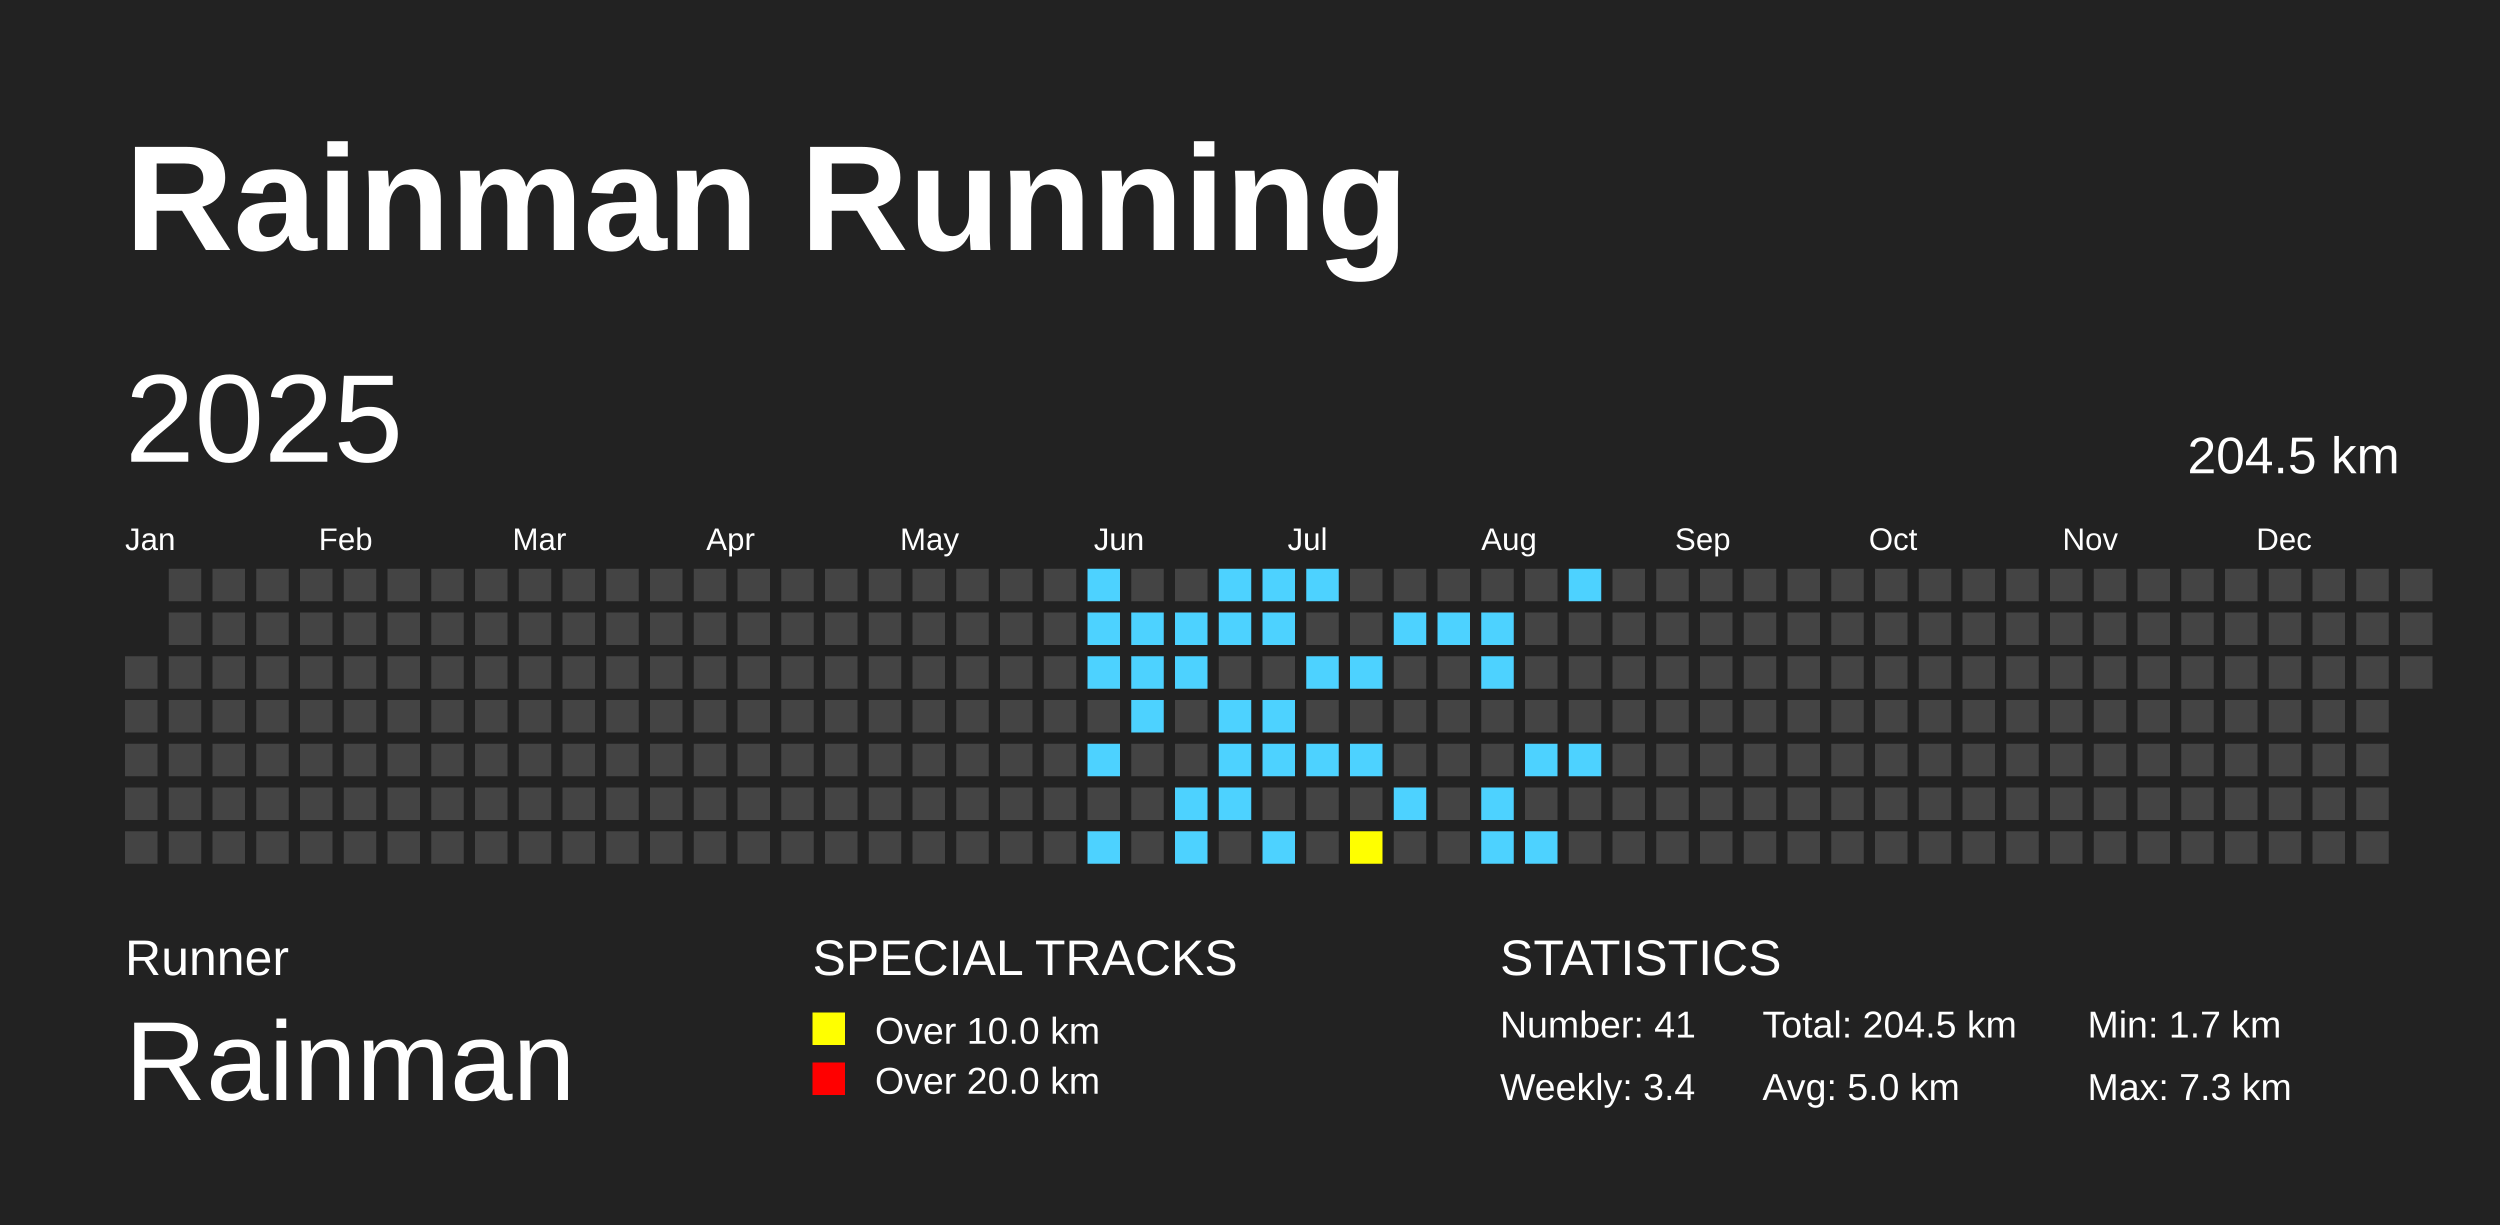
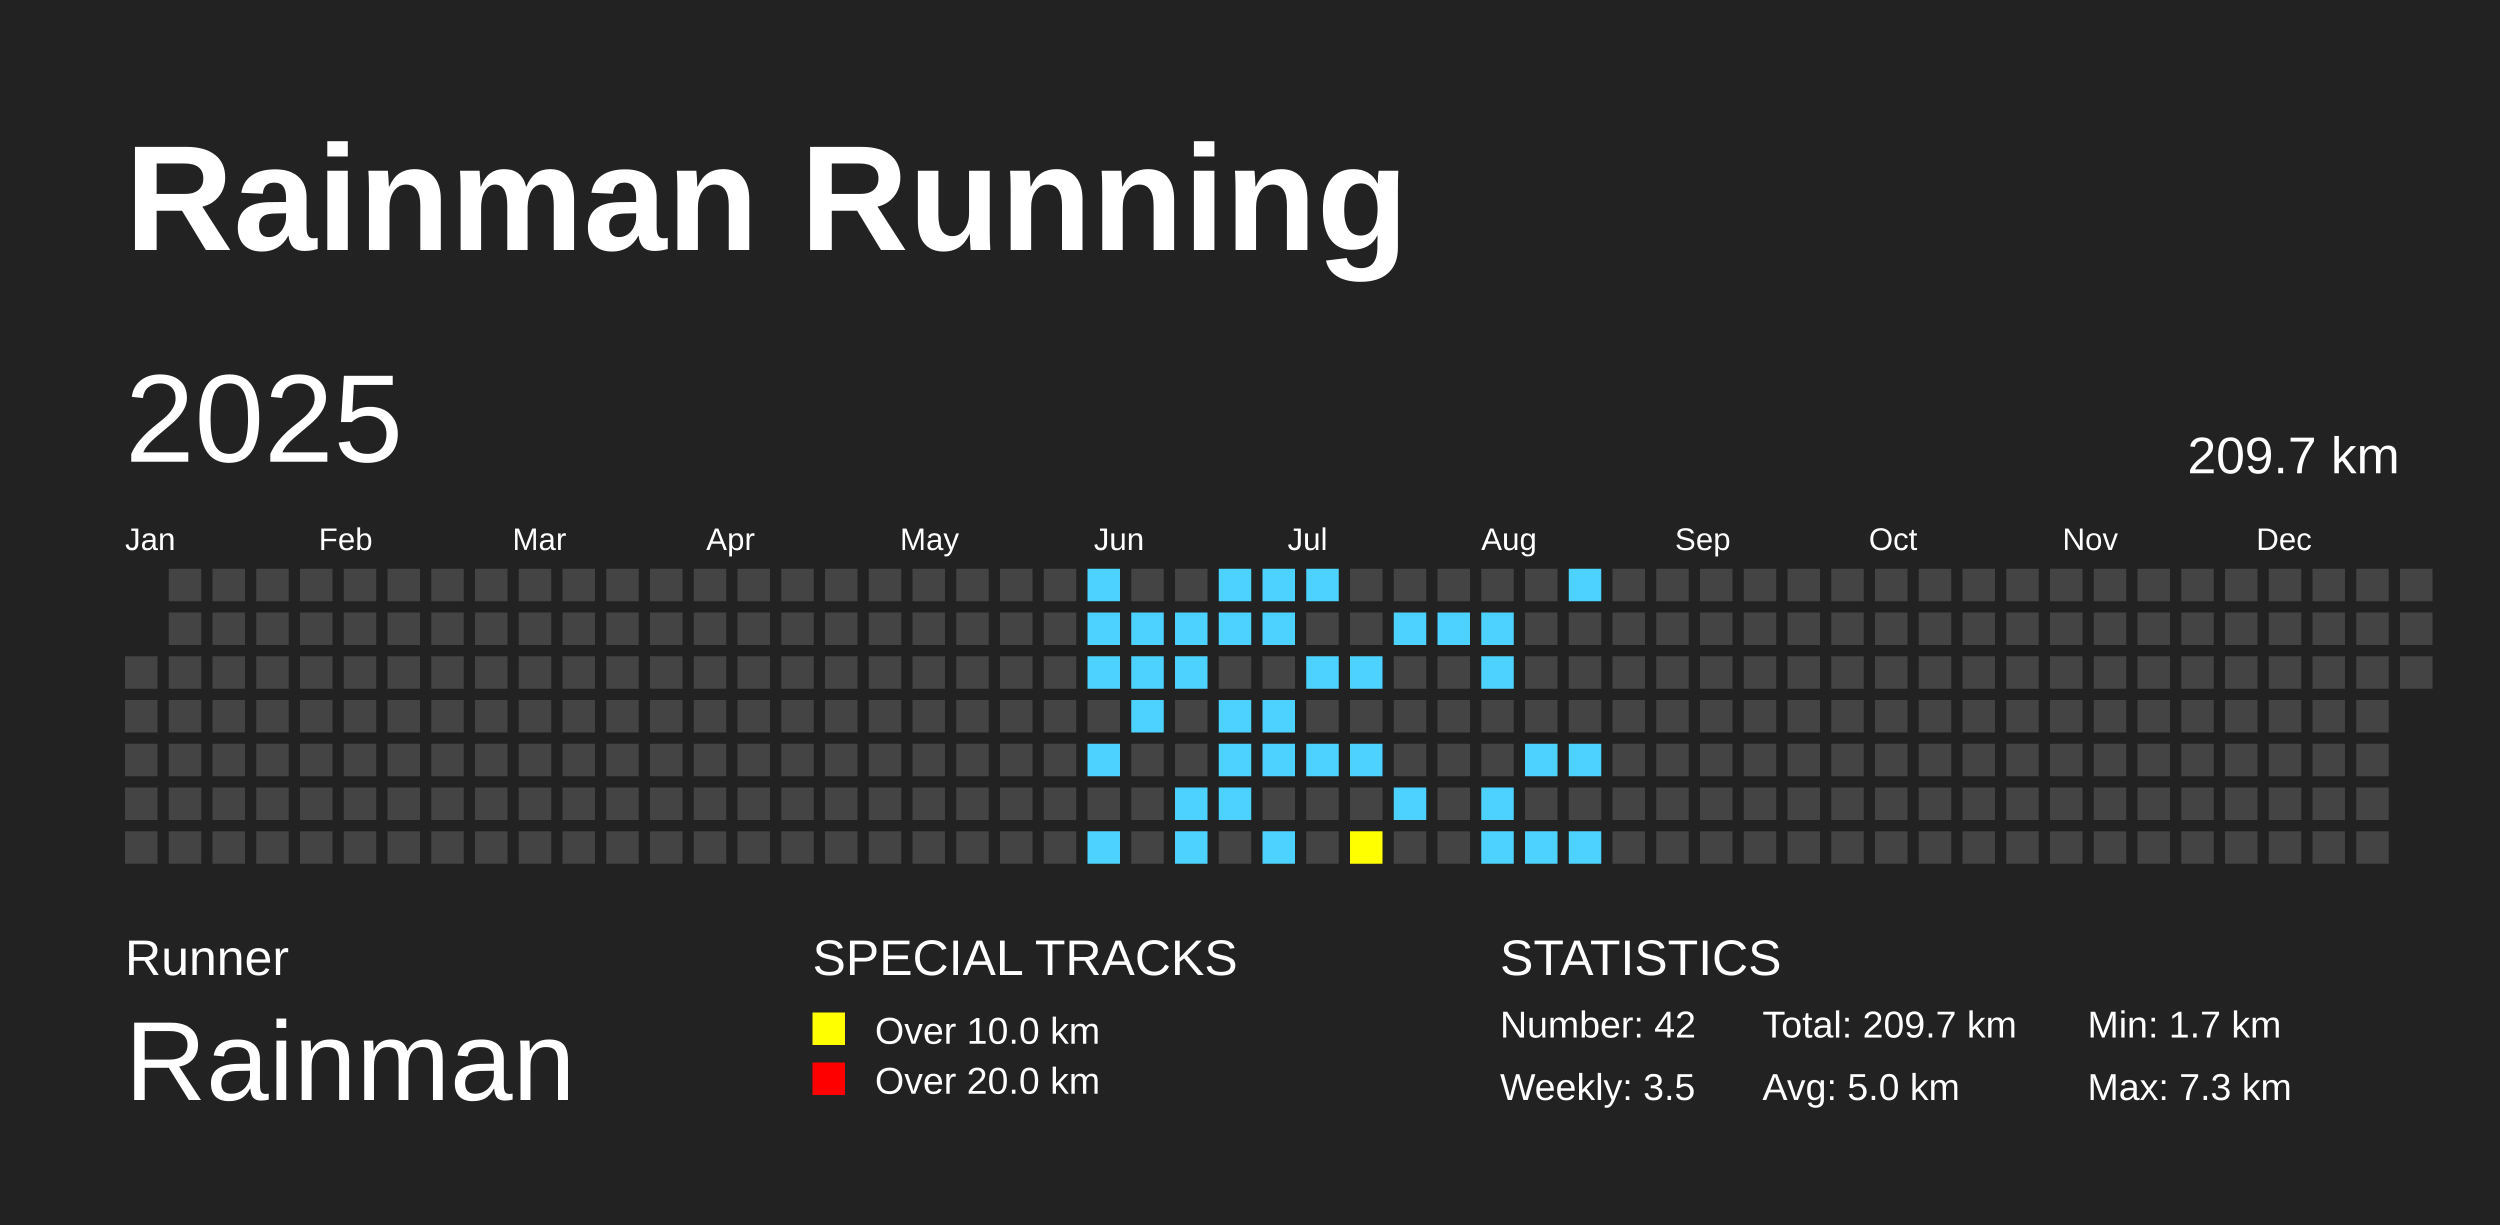
<svg xmlns="http://www.w3.org/2000/svg" baseProfile="full" height="98mm" version="1.1" viewBox="0,0,200,98" width="200mm">
  <defs />
  <rect fill="#222222" height="98" width="200" x="0" y="0" />
  <text fill="#FFFFFF" style="font-size:12px; font-family:Arial; font-weight:bold;" x="10" y="20">Rainman Running</text>
  <text fill="#FFFFFF" style="font-size:4px; font-family:Arial" x="10" y="78">Runner</text>
  <text fill="#FFFFFF" style="font-size:9px; font-family:Arial" x="10" y="88">Rainman</text>
  <text fill="#FFFFFF" style="font-size:4px; font-family:Arial" x="65" y="78">SPECIAL TRACKS</text>
  <rect fill="yellow" height="2.6" width="2.6" x="65" y="81" />
  <text fill="#FFFFFF" style="font-size:3px; font-family:Arial" x="70" y="83.5">Over 10.0 km</text>
  <rect fill="red" height="2.6" width="2.6" x="65" y="85" />
  <text fill="#FFFFFF" style="font-size:3px; font-family:Arial" x="70" y="87.5">Over 20.0 km</text>
  <text fill="#FFFFFF" style="font-size:4px; font-family:Arial" x="120" y="78">STATISTICS</text>
-   <text fill="#FFFFFF" style="font-size:3px; font-family:Arial" x="120" y="83">Number: 41</text>
-   <text fill="#FFFFFF" style="font-size:3px; font-family:Arial" x="120" y="88">Weekly: 3.4</text>
-   <text fill="#FFFFFF" style="font-size:3px; font-family:Arial" x="141" y="83">Total: 204.5 km</text>
+   <text fill="#FFFFFF" style="font-size:3px; font-family:Arial" x="120" y="83">Number: 42</text>
+   <text fill="#FFFFFF" style="font-size:3px; font-family:Arial" x="120" y="88">Weekly: 3.5</text>
+   <text fill="#FFFFFF" style="font-size:3px; font-family:Arial" x="141" y="83">Total: 209.7 km</text>
  <text fill="#FFFFFF" style="font-size:3px; font-family:Arial" x="141" y="88">Avg: 5.0 km</text>
  <text fill="#FFFFFF" style="font-size:3px; font-family:Arial" x="167" y="83">Min: 1.7 km</text>
  <text fill="#FFFFFF" style="font-size:3px; font-family:Arial" x="167" y="88">Max: 7.3 km</text>
  <text dominant-baseline="hanging" fill="#FFFFFF" style="font-size:10.0px; font-family:Arial;" x="10" y="30">2025</text>
-   <text dominant-baseline="hanging" fill="#FFFFFF" style="font-size:4.125px; font-family:Arial;" x="175" y="35">204.5 km</text>
+   <text dominant-baseline="hanging" fill="#FFFFFF" style="font-size:4.125px; font-family:Arial;" x="175" y="35">209.7 km</text>
  <text fill="#FFFFFF" style="font-size:2.5px; font-family:Arial" x="10.0" y="44">Jan</text>
  <text fill="#FFFFFF" style="font-size:2.5px; font-family:Arial" x="25.5" y="44">Feb</text>
  <text fill="#FFFFFF" style="font-size:2.5px; font-family:Arial" x="41.0" y="44">Mar</text>
  <text fill="#FFFFFF" style="font-size:2.5px; font-family:Arial" x="56.5" y="44">Apr</text>
  <text fill="#FFFFFF" style="font-size:2.5px; font-family:Arial" x="72.0" y="44">May</text>
  <text fill="#FFFFFF" style="font-size:2.5px; font-family:Arial" x="87.5" y="44">Jun</text>
  <text fill="#FFFFFF" style="font-size:2.5px; font-family:Arial" x="103.0" y="44">Jul</text>
  <text fill="#FFFFFF" style="font-size:2.5px; font-family:Arial" x="118.5" y="44">Aug</text>
  <text fill="#FFFFFF" style="font-size:2.5px; font-family:Arial" x="134.0" y="44">Sep</text>
  <text fill="#FFFFFF" style="font-size:2.5px; font-family:Arial" x="149.5" y="44">Oct</text>
  <text fill="#FFFFFF" style="font-size:2.5px; font-family:Arial" x="165.0" y="44">Nov</text>
  <text fill="#FFFFFF" style="font-size:2.5px; font-family:Arial" x="180.5" y="44">Dec</text>
  <rect fill="#444444" height="2.6" width="2.6" x="10.0" y="52.5" />
  <rect fill="#444444" height="2.6" width="2.6" x="10.0" y="56.0" />
  <rect fill="#444444" height="2.6" width="2.6" x="10.0" y="59.5" />
  <rect fill="#444444" height="2.6" width="2.6" x="10.0" y="63.0" />
  <rect fill="#444444" height="2.6" width="2.6" x="10.0" y="66.5" />
  <rect fill="#444444" height="2.6" width="2.6" x="13.5" y="45.5" />
  <rect fill="#444444" height="2.6" width="2.6" x="13.5" y="49.0" />
  <rect fill="#444444" height="2.6" width="2.6" x="13.5" y="52.5" />
  <rect fill="#444444" height="2.6" width="2.6" x="13.5" y="56.0" />
  <rect fill="#444444" height="2.6" width="2.6" x="13.5" y="59.5" />
  <rect fill="#444444" height="2.6" width="2.6" x="13.5" y="63.0" />
  <rect fill="#444444" height="2.6" width="2.6" x="13.5" y="66.5" />
  <rect fill="#444444" height="2.6" width="2.6" x="17.0" y="45.5" />
  <rect fill="#444444" height="2.6" width="2.6" x="17.0" y="49.0" />
  <rect fill="#444444" height="2.6" width="2.6" x="17.0" y="52.5" />
  <rect fill="#444444" height="2.6" width="2.6" x="17.0" y="56.0" />
  <rect fill="#444444" height="2.6" width="2.6" x="17.0" y="59.5" />
  <rect fill="#444444" height="2.6" width="2.6" x="17.0" y="63.0" />
  <rect fill="#444444" height="2.6" width="2.6" x="17.0" y="66.5" />
  <rect fill="#444444" height="2.6" width="2.6" x="20.5" y="45.5" />
  <rect fill="#444444" height="2.6" width="2.6" x="20.5" y="49.0" />
  <rect fill="#444444" height="2.6" width="2.6" x="20.5" y="52.5" />
  <rect fill="#444444" height="2.6" width="2.6" x="20.5" y="56.0" />
  <rect fill="#444444" height="2.6" width="2.6" x="20.5" y="59.5" />
  <rect fill="#444444" height="2.6" width="2.6" x="20.5" y="63.0" />
  <rect fill="#444444" height="2.6" width="2.6" x="20.5" y="66.5" />
  <rect fill="#444444" height="2.6" width="2.6" x="24.0" y="45.5" />
  <rect fill="#444444" height="2.6" width="2.6" x="24.0" y="49.0" />
  <rect fill="#444444" height="2.6" width="2.6" x="24.0" y="52.5" />
  <rect fill="#444444" height="2.6" width="2.6" x="24.0" y="56.0" />
  <rect fill="#444444" height="2.6" width="2.6" x="24.0" y="59.5" />
  <rect fill="#444444" height="2.6" width="2.6" x="24.0" y="63.0" />
  <rect fill="#444444" height="2.6" width="2.6" x="24.0" y="66.5" />
  <rect fill="#444444" height="2.6" width="2.6" x="27.5" y="45.5" />
  <rect fill="#444444" height="2.6" width="2.6" x="27.5" y="49.0" />
  <rect fill="#444444" height="2.6" width="2.6" x="27.5" y="52.5" />
  <rect fill="#444444" height="2.6" width="2.6" x="27.5" y="56.0" />
  <rect fill="#444444" height="2.6" width="2.6" x="27.5" y="59.5" />
  <rect fill="#444444" height="2.6" width="2.6" x="27.5" y="63.0" />
  <rect fill="#444444" height="2.6" width="2.6" x="27.5" y="66.5" />
  <rect fill="#444444" height="2.6" width="2.6" x="31.0" y="45.5" />
  <rect fill="#444444" height="2.6" width="2.6" x="31.0" y="49.0" />
  <rect fill="#444444" height="2.6" width="2.6" x="31.0" y="52.5" />
  <rect fill="#444444" height="2.6" width="2.6" x="31.0" y="56.0" />
  <rect fill="#444444" height="2.6" width="2.6" x="31.0" y="59.5" />
  <rect fill="#444444" height="2.6" width="2.6" x="31.0" y="63.0" />
  <rect fill="#444444" height="2.6" width="2.6" x="31.0" y="66.5" />
  <rect fill="#444444" height="2.6" width="2.6" x="34.5" y="45.5" />
  <rect fill="#444444" height="2.6" width="2.6" x="34.5" y="49.0" />
  <rect fill="#444444" height="2.6" width="2.6" x="34.5" y="52.5" />
  <rect fill="#444444" height="2.6" width="2.6" x="34.5" y="56.0" />
  <rect fill="#444444" height="2.6" width="2.6" x="34.5" y="59.5" />
  <rect fill="#444444" height="2.6" width="2.6" x="34.5" y="63.0" />
  <rect fill="#444444" height="2.6" width="2.6" x="34.5" y="66.5" />
  <rect fill="#444444" height="2.6" width="2.6" x="38.0" y="45.5" />
  <rect fill="#444444" height="2.6" width="2.6" x="38.0" y="49.0" />
  <rect fill="#444444" height="2.6" width="2.6" x="38.0" y="52.5" />
  <rect fill="#444444" height="2.6" width="2.6" x="38.0" y="56.0" />
  <rect fill="#444444" height="2.6" width="2.6" x="38.0" y="59.5" />
  <rect fill="#444444" height="2.6" width="2.6" x="38.0" y="63.0" />
  <rect fill="#444444" height="2.6" width="2.6" x="38.0" y="66.5" />
  <rect fill="#444444" height="2.6" width="2.6" x="41.5" y="45.5" />
  <rect fill="#444444" height="2.6" width="2.6" x="41.5" y="49.0" />
  <rect fill="#444444" height="2.6" width="2.6" x="41.5" y="52.5" />
  <rect fill="#444444" height="2.6" width="2.6" x="41.5" y="56.0" />
  <rect fill="#444444" height="2.6" width="2.6" x="41.5" y="59.5" />
  <rect fill="#444444" height="2.6" width="2.6" x="41.5" y="63.0" />
  <rect fill="#444444" height="2.6" width="2.6" x="41.5" y="66.5" />
  <rect fill="#444444" height="2.6" width="2.6" x="45.0" y="45.5" />
  <rect fill="#444444" height="2.6" width="2.6" x="45.0" y="49.0" />
  <rect fill="#444444" height="2.6" width="2.6" x="45.0" y="52.5" />
  <rect fill="#444444" height="2.6" width="2.6" x="45.0" y="56.0" />
  <rect fill="#444444" height="2.6" width="2.6" x="45.0" y="59.5" />
  <rect fill="#444444" height="2.6" width="2.6" x="45.0" y="63.0" />
  <rect fill="#444444" height="2.6" width="2.6" x="45.0" y="66.5" />
  <rect fill="#444444" height="2.6" width="2.6" x="48.5" y="45.5" />
  <rect fill="#444444" height="2.6" width="2.6" x="48.5" y="49.0" />
  <rect fill="#444444" height="2.6" width="2.6" x="48.5" y="52.5" />
  <rect fill="#444444" height="2.6" width="2.6" x="48.5" y="56.0" />
  <rect fill="#444444" height="2.6" width="2.6" x="48.5" y="59.5" />
  <rect fill="#444444" height="2.6" width="2.6" x="48.5" y="63.0" />
  <rect fill="#444444" height="2.6" width="2.6" x="48.5" y="66.5" />
  <rect fill="#444444" height="2.6" width="2.6" x="52.0" y="45.5" />
  <rect fill="#444444" height="2.6" width="2.6" x="52.0" y="49.0" />
  <rect fill="#444444" height="2.6" width="2.6" x="52.0" y="52.5" />
  <rect fill="#444444" height="2.6" width="2.6" x="52.0" y="56.0" />
  <rect fill="#444444" height="2.6" width="2.6" x="52.0" y="59.5" />
  <rect fill="#444444" height="2.6" width="2.6" x="52.0" y="63.0" />
  <rect fill="#444444" height="2.6" width="2.6" x="52.0" y="66.5" />
  <rect fill="#444444" height="2.6" width="2.6" x="55.5" y="45.5" />
  <rect fill="#444444" height="2.6" width="2.6" x="55.5" y="49.0" />
  <rect fill="#444444" height="2.6" width="2.6" x="55.5" y="52.5" />
  <rect fill="#444444" height="2.6" width="2.6" x="55.5" y="56.0" />
  <rect fill="#444444" height="2.6" width="2.6" x="55.5" y="59.5" />
  <rect fill="#444444" height="2.6" width="2.6" x="55.5" y="63.0" />
  <rect fill="#444444" height="2.6" width="2.6" x="55.5" y="66.5" />
  <rect fill="#444444" height="2.6" width="2.6" x="59.0" y="45.5" />
  <rect fill="#444444" height="2.6" width="2.6" x="59.0" y="49.0" />
  <rect fill="#444444" height="2.6" width="2.6" x="59.0" y="52.5" />
  <rect fill="#444444" height="2.6" width="2.6" x="59.0" y="56.0" />
  <rect fill="#444444" height="2.6" width="2.6" x="59.0" y="59.5" />
  <rect fill="#444444" height="2.6" width="2.6" x="59.0" y="63.0" />
  <rect fill="#444444" height="2.6" width="2.6" x="59.0" y="66.5" />
  <rect fill="#444444" height="2.6" width="2.6" x="62.5" y="45.5" />
  <rect fill="#444444" height="2.6" width="2.6" x="62.5" y="49.0" />
  <rect fill="#444444" height="2.6" width="2.6" x="62.5" y="52.5" />
  <rect fill="#444444" height="2.6" width="2.6" x="62.5" y="56.0" />
  <rect fill="#444444" height="2.6" width="2.6" x="62.5" y="59.5" />
  <rect fill="#444444" height="2.6" width="2.6" x="62.5" y="63.0" />
  <rect fill="#444444" height="2.6" width="2.6" x="62.5" y="66.5" />
  <rect fill="#444444" height="2.6" width="2.6" x="66.0" y="45.5" />
  <rect fill="#444444" height="2.6" width="2.6" x="66.0" y="49.0" />
  <rect fill="#444444" height="2.6" width="2.6" x="66.0" y="52.5" />
  <rect fill="#444444" height="2.6" width="2.6" x="66.0" y="56.0" />
  <rect fill="#444444" height="2.6" width="2.6" x="66.0" y="59.5" />
  <rect fill="#444444" height="2.6" width="2.6" x="66.0" y="63.0" />
  <rect fill="#444444" height="2.6" width="2.6" x="66.0" y="66.5" />
  <rect fill="#444444" height="2.6" width="2.6" x="69.5" y="45.5" />
  <rect fill="#444444" height="2.6" width="2.6" x="69.5" y="49.0" />
  <rect fill="#444444" height="2.6" width="2.6" x="69.5" y="52.5" />
  <rect fill="#444444" height="2.6" width="2.6" x="69.5" y="56.0" />
  <rect fill="#444444" height="2.6" width="2.6" x="69.5" y="59.5" />
  <rect fill="#444444" height="2.6" width="2.6" x="69.5" y="63.0" />
  <rect fill="#444444" height="2.6" width="2.6" x="69.5" y="66.5" />
  <rect fill="#444444" height="2.6" width="2.6" x="73.0" y="45.5" />
  <rect fill="#444444" height="2.6" width="2.6" x="73.0" y="49.0" />
  <rect fill="#444444" height="2.6" width="2.6" x="73.0" y="52.5" />
  <rect fill="#444444" height="2.6" width="2.6" x="73.0" y="56.0" />
  <rect fill="#444444" height="2.6" width="2.6" x="73.0" y="59.5" />
  <rect fill="#444444" height="2.6" width="2.6" x="73.0" y="63.0" />
  <rect fill="#444444" height="2.6" width="2.6" x="73.0" y="66.5" />
  <rect fill="#444444" height="2.6" width="2.6" x="76.5" y="45.5" />
  <rect fill="#444444" height="2.6" width="2.6" x="76.5" y="49.0" />
  <rect fill="#444444" height="2.6" width="2.6" x="76.5" y="52.5" />
  <rect fill="#444444" height="2.6" width="2.6" x="76.5" y="56.0" />
  <rect fill="#444444" height="2.6" width="2.6" x="76.5" y="59.5" />
  <rect fill="#444444" height="2.6" width="2.6" x="76.5" y="63.0" />
  <rect fill="#444444" height="2.6" width="2.6" x="76.5" y="66.5" />
  <rect fill="#444444" height="2.6" width="2.6" x="80.0" y="45.5" />
  <rect fill="#444444" height="2.6" width="2.6" x="80.0" y="49.0" />
  <rect fill="#444444" height="2.6" width="2.6" x="80.0" y="52.5" />
  <rect fill="#444444" height="2.6" width="2.6" x="80.0" y="56.0" />
  <rect fill="#444444" height="2.6" width="2.6" x="80.0" y="59.5" />
  <rect fill="#444444" height="2.6" width="2.6" x="80.0" y="63.0" />
  <rect fill="#444444" height="2.6" width="2.6" x="80.0" y="66.5" />
  <rect fill="#444444" height="2.6" width="2.6" x="83.5" y="45.5" />
  <rect fill="#444444" height="2.6" width="2.6" x="83.5" y="49.0" />
  <rect fill="#444444" height="2.6" width="2.6" x="83.5" y="52.5" />
  <rect fill="#444444" height="2.6" width="2.6" x="83.5" y="56.0" />
  <rect fill="#444444" height="2.6" width="2.6" x="83.5" y="59.5" />
  <rect fill="#444444" height="2.6" width="2.6" x="83.5" y="63.0" />
  <rect fill="#444444" height="2.6" width="2.6" x="83.5" y="66.5" />
  <rect fill="#4DD2FF" height="2.6" width="2.6" x="87.0" y="45.5" />
  <rect fill="#4DD2FF" height="2.6" width="2.6" x="87.0" y="49.0" />
  <rect fill="#4DD2FF" height="2.6" width="2.6" x="87.0" y="52.5" />
  <rect fill="#444444" height="2.6" width="2.6" x="87.0" y="56.0" />
  <rect fill="#4DD2FF" height="2.6" width="2.6" x="87.0" y="59.5" />
  <rect fill="#444444" height="2.6" width="2.6" x="87.0" y="63.0" />
  <rect fill="#4DD2FF" height="2.6" width="2.6" x="87.0" y="66.5" />
  <rect fill="#444444" height="2.6" width="2.6" x="90.5" y="45.5" />
  <rect fill="#4DD2FF" height="2.6" width="2.6" x="90.5" y="49.0" />
  <rect fill="#4DD2FF" height="2.6" width="2.6" x="90.5" y="52.5" />
  <rect fill="#4DD2FF" height="2.6" width="2.6" x="90.5" y="56.0" />
  <rect fill="#444444" height="2.6" width="2.6" x="90.5" y="59.5" />
  <rect fill="#444444" height="2.6" width="2.6" x="90.5" y="63.0" />
  <rect fill="#444444" height="2.6" width="2.6" x="90.5" y="66.5" />
  <rect fill="#444444" height="2.6" width="2.6" x="94.0" y="45.5" />
  <rect fill="#4DD2FF" height="2.6" width="2.6" x="94.0" y="49.0" />
  <rect fill="#4DD2FF" height="2.6" width="2.6" x="94.0" y="52.5" />
  <rect fill="#444444" height="2.6" width="2.6" x="94.0" y="56.0" />
  <rect fill="#444444" height="2.6" width="2.6" x="94.0" y="59.5" />
  <rect fill="#4DD2FF" height="2.6" width="2.6" x="94.0" y="63.0" />
  <rect fill="#4DD2FF" height="2.6" width="2.6" x="94.0" y="66.5" />
  <rect fill="#4DD2FF" height="2.6" width="2.6" x="97.5" y="45.5" />
  <rect fill="#4DD2FF" height="2.6" width="2.6" x="97.5" y="49.0" />
  <rect fill="#444444" height="2.6" width="2.6" x="97.5" y="52.5" />
  <rect fill="#4DD2FF" height="2.6" width="2.6" x="97.5" y="56.0" />
  <rect fill="#4DD2FF" height="2.6" width="2.6" x="97.5" y="59.5" />
  <rect fill="#4DD2FF" height="2.6" width="2.6" x="97.5" y="63.0" />
  <rect fill="#444444" height="2.6" width="2.6" x="97.5" y="66.5" />
  <rect fill="#4DD2FF" height="2.6" width="2.6" x="101.0" y="45.5" />
  <rect fill="#4DD2FF" height="2.6" width="2.6" x="101.0" y="49.0" />
  <rect fill="#444444" height="2.6" width="2.6" x="101.0" y="52.5" />
  <rect fill="#4DD2FF" height="2.6" width="2.6" x="101.0" y="56.0" />
  <rect fill="#4DD2FF" height="2.6" width="2.6" x="101.0" y="59.5" />
  <rect fill="#444444" height="2.6" width="2.6" x="101.0" y="63.0" />
  <rect fill="#4DD2FF" height="2.6" width="2.6" x="101.0" y="66.5" />
  <rect fill="#4DD2FF" height="2.6" width="2.6" x="104.5" y="45.5" />
  <rect fill="#444444" height="2.6" width="2.6" x="104.5" y="49.0" />
  <rect fill="#4DD2FF" height="2.6" width="2.6" x="104.5" y="52.5" />
  <rect fill="#444444" height="2.6" width="2.6" x="104.5" y="56.0" />
  <rect fill="#4DD2FF" height="2.6" width="2.6" x="104.5" y="59.5" />
  <rect fill="#444444" height="2.6" width="2.6" x="104.5" y="63.0" />
  <rect fill="#444444" height="2.6" width="2.6" x="104.5" y="66.5" />
  <rect fill="#444444" height="2.6" width="2.6" x="108.0" y="45.5" />
  <rect fill="#444444" height="2.6" width="2.6" x="108.0" y="49.0" />
  <rect fill="#4DD2FF" height="2.6" width="2.6" x="108.0" y="52.5" />
  <rect fill="#444444" height="2.6" width="2.6" x="108.0" y="56.0" />
  <rect fill="#4DD2FF" height="2.6" width="2.6" x="108.0" y="59.5" />
  <rect fill="#444444" height="2.6" width="2.6" x="108.0" y="63.0" />
  <rect fill="yellow" height="2.6" width="2.6" x="108.0" y="66.5" />
  <rect fill="#444444" height="2.6" width="2.6" x="111.5" y="45.5" />
  <rect fill="#4DD2FF" height="2.6" width="2.6" x="111.5" y="49.0" />
  <rect fill="#444444" height="2.6" width="2.6" x="111.5" y="52.5" />
  <rect fill="#444444" height="2.6" width="2.6" x="111.5" y="56.0" />
  <rect fill="#444444" height="2.6" width="2.6" x="111.5" y="59.5" />
  <rect fill="#4DD2FF" height="2.6" width="2.6" x="111.5" y="63.0" />
  <rect fill="#444444" height="2.6" width="2.6" x="111.5" y="66.5" />
  <rect fill="#444444" height="2.6" width="2.6" x="115.0" y="45.5" />
  <rect fill="#4DD2FF" height="2.6" width="2.6" x="115.0" y="49.0" />
  <rect fill="#444444" height="2.6" width="2.6" x="115.0" y="52.5" />
  <rect fill="#444444" height="2.6" width="2.6" x="115.0" y="56.0" />
  <rect fill="#444444" height="2.6" width="2.6" x="115.0" y="59.5" />
  <rect fill="#444444" height="2.6" width="2.6" x="115.0" y="63.0" />
  <rect fill="#444444" height="2.6" width="2.6" x="115.0" y="66.5" />
  <rect fill="#444444" height="2.6" width="2.6" x="118.5" y="45.5" />
  <rect fill="#4DD2FF" height="2.6" width="2.6" x="118.5" y="49.0" />
  <rect fill="#4DD2FF" height="2.6" width="2.6" x="118.5" y="52.5" />
  <rect fill="#444444" height="2.6" width="2.6" x="118.5" y="56.0" />
  <rect fill="#444444" height="2.6" width="2.6" x="118.5" y="59.5" />
  <rect fill="#4DD2FF" height="2.6" width="2.6" x="118.5" y="63.0" />
  <rect fill="#4DD2FF" height="2.6" width="2.6" x="118.5" y="66.5" />
  <rect fill="#444444" height="2.6" width="2.6" x="122.0" y="45.5" />
  <rect fill="#444444" height="2.6" width="2.6" x="122.0" y="49.0" />
  <rect fill="#444444" height="2.6" width="2.6" x="122.0" y="52.5" />
  <rect fill="#444444" height="2.6" width="2.6" x="122.0" y="56.0" />
  <rect fill="#4DD2FF" height="2.6" width="2.6" x="122.0" y="59.5" />
  <rect fill="#444444" height="2.6" width="2.6" x="122.0" y="63.0" />
  <rect fill="#4DD2FF" height="2.6" width="2.6" x="122.0" y="66.5" />
  <rect fill="#4DD2FF" height="2.6" width="2.6" x="125.5" y="45.5" />
  <rect fill="#444444" height="2.6" width="2.6" x="125.5" y="49.0" />
  <rect fill="#444444" height="2.6" width="2.6" x="125.5" y="52.5" />
  <rect fill="#444444" height="2.6" width="2.6" x="125.5" y="56.0" />
  <rect fill="#4DD2FF" height="2.6" width="2.6" x="125.5" y="59.5" />
  <rect fill="#444444" height="2.6" width="2.6" x="125.5" y="63.0" />
-   <rect fill="#444444" height="2.6" width="2.6" x="125.5" y="66.5" />
+   <rect fill="#4DD2FF" height="2.6" width="2.6" x="125.5" y="66.5" />
  <rect fill="#444444" height="2.6" width="2.6" x="129.0" y="45.5" />
  <rect fill="#444444" height="2.6" width="2.6" x="129.0" y="49.0" />
  <rect fill="#444444" height="2.6" width="2.6" x="129.0" y="52.5" />
  <rect fill="#444444" height="2.6" width="2.6" x="129.0" y="56.0" />
  <rect fill="#444444" height="2.6" width="2.6" x="129.0" y="59.5" />
  <rect fill="#444444" height="2.6" width="2.6" x="129.0" y="63.0" />
  <rect fill="#444444" height="2.6" width="2.6" x="129.0" y="66.5" />
  <rect fill="#444444" height="2.6" width="2.6" x="132.5" y="45.5" />
  <rect fill="#444444" height="2.6" width="2.6" x="132.5" y="49.0" />
  <rect fill="#444444" height="2.6" width="2.6" x="132.5" y="52.5" />
  <rect fill="#444444" height="2.6" width="2.6" x="132.5" y="56.0" />
  <rect fill="#444444" height="2.6" width="2.6" x="132.5" y="59.5" />
  <rect fill="#444444" height="2.6" width="2.6" x="132.5" y="63.0" />
  <rect fill="#444444" height="2.6" width="2.6" x="132.5" y="66.5" />
  <rect fill="#444444" height="2.6" width="2.6" x="136.0" y="45.5" />
  <rect fill="#444444" height="2.6" width="2.6" x="136.0" y="49.0" />
  <rect fill="#444444" height="2.6" width="2.6" x="136.0" y="52.5" />
  <rect fill="#444444" height="2.6" width="2.6" x="136.0" y="56.0" />
  <rect fill="#444444" height="2.6" width="2.6" x="136.0" y="59.5" />
  <rect fill="#444444" height="2.6" width="2.6" x="136.0" y="63.0" />
  <rect fill="#444444" height="2.6" width="2.6" x="136.0" y="66.5" />
  <rect fill="#444444" height="2.6" width="2.6" x="139.5" y="45.5" />
  <rect fill="#444444" height="2.6" width="2.6" x="139.5" y="49.0" />
  <rect fill="#444444" height="2.6" width="2.6" x="139.5" y="52.5" />
  <rect fill="#444444" height="2.6" width="2.6" x="139.5" y="56.0" />
  <rect fill="#444444" height="2.6" width="2.6" x="139.5" y="59.5" />
  <rect fill="#444444" height="2.6" width="2.6" x="139.5" y="63.0" />
  <rect fill="#444444" height="2.6" width="2.6" x="139.5" y="66.5" />
  <rect fill="#444444" height="2.6" width="2.6" x="143.0" y="45.5" />
  <rect fill="#444444" height="2.6" width="2.6" x="143.0" y="49.0" />
  <rect fill="#444444" height="2.6" width="2.6" x="143.0" y="52.5" />
  <rect fill="#444444" height="2.6" width="2.6" x="143.0" y="56.0" />
  <rect fill="#444444" height="2.6" width="2.6" x="143.0" y="59.5" />
  <rect fill="#444444" height="2.6" width="2.6" x="143.0" y="63.0" />
  <rect fill="#444444" height="2.6" width="2.6" x="143.0" y="66.5" />
  <rect fill="#444444" height="2.6" width="2.6" x="146.5" y="45.5" />
  <rect fill="#444444" height="2.6" width="2.6" x="146.5" y="49.0" />
  <rect fill="#444444" height="2.6" width="2.6" x="146.5" y="52.5" />
  <rect fill="#444444" height="2.6" width="2.6" x="146.5" y="56.0" />
  <rect fill="#444444" height="2.6" width="2.6" x="146.5" y="59.5" />
  <rect fill="#444444" height="2.6" width="2.6" x="146.5" y="63.0" />
  <rect fill="#444444" height="2.6" width="2.6" x="146.5" y="66.5" />
  <rect fill="#444444" height="2.6" width="2.6" x="150.0" y="45.5" />
  <rect fill="#444444" height="2.6" width="2.6" x="150.0" y="49.0" />
  <rect fill="#444444" height="2.6" width="2.6" x="150.0" y="52.5" />
  <rect fill="#444444" height="2.6" width="2.6" x="150.0" y="56.0" />
  <rect fill="#444444" height="2.6" width="2.6" x="150.0" y="59.5" />
  <rect fill="#444444" height="2.6" width="2.6" x="150.0" y="63.0" />
  <rect fill="#444444" height="2.6" width="2.6" x="150.0" y="66.5" />
  <rect fill="#444444" height="2.6" width="2.6" x="153.5" y="45.5" />
  <rect fill="#444444" height="2.6" width="2.6" x="153.5" y="49.0" />
  <rect fill="#444444" height="2.6" width="2.6" x="153.5" y="52.5" />
  <rect fill="#444444" height="2.6" width="2.6" x="153.5" y="56.0" />
  <rect fill="#444444" height="2.6" width="2.6" x="153.5" y="59.5" />
  <rect fill="#444444" height="2.6" width="2.6" x="153.5" y="63.0" />
  <rect fill="#444444" height="2.6" width="2.6" x="153.5" y="66.5" />
  <rect fill="#444444" height="2.6" width="2.6" x="157.0" y="45.5" />
  <rect fill="#444444" height="2.6" width="2.6" x="157.0" y="49.0" />
  <rect fill="#444444" height="2.6" width="2.6" x="157.0" y="52.5" />
  <rect fill="#444444" height="2.6" width="2.6" x="157.0" y="56.0" />
  <rect fill="#444444" height="2.6" width="2.6" x="157.0" y="59.5" />
  <rect fill="#444444" height="2.6" width="2.6" x="157.0" y="63.0" />
  <rect fill="#444444" height="2.6" width="2.6" x="157.0" y="66.5" />
  <rect fill="#444444" height="2.6" width="2.6" x="160.5" y="45.5" />
  <rect fill="#444444" height="2.6" width="2.6" x="160.5" y="49.0" />
  <rect fill="#444444" height="2.6" width="2.6" x="160.5" y="52.5" />
  <rect fill="#444444" height="2.6" width="2.6" x="160.5" y="56.0" />
  <rect fill="#444444" height="2.6" width="2.6" x="160.5" y="59.5" />
  <rect fill="#444444" height="2.6" width="2.6" x="160.5" y="63.0" />
  <rect fill="#444444" height="2.6" width="2.6" x="160.5" y="66.5" />
  <rect fill="#444444" height="2.6" width="2.6" x="164.0" y="45.5" />
  <rect fill="#444444" height="2.6" width="2.6" x="164.0" y="49.0" />
  <rect fill="#444444" height="2.6" width="2.6" x="164.0" y="52.5" />
  <rect fill="#444444" height="2.6" width="2.6" x="164.0" y="56.0" />
  <rect fill="#444444" height="2.6" width="2.6" x="164.0" y="59.5" />
  <rect fill="#444444" height="2.6" width="2.6" x="164.0" y="63.0" />
  <rect fill="#444444" height="2.6" width="2.6" x="164.0" y="66.5" />
  <rect fill="#444444" height="2.6" width="2.6" x="167.5" y="45.5" />
  <rect fill="#444444" height="2.6" width="2.6" x="167.5" y="49.0" />
  <rect fill="#444444" height="2.6" width="2.6" x="167.5" y="52.5" />
  <rect fill="#444444" height="2.6" width="2.6" x="167.5" y="56.0" />
  <rect fill="#444444" height="2.6" width="2.6" x="167.5" y="59.5" />
  <rect fill="#444444" height="2.6" width="2.6" x="167.5" y="63.0" />
  <rect fill="#444444" height="2.6" width="2.6" x="167.5" y="66.5" />
  <rect fill="#444444" height="2.6" width="2.6" x="171.0" y="45.5" />
  <rect fill="#444444" height="2.6" width="2.6" x="171.0" y="49.0" />
  <rect fill="#444444" height="2.6" width="2.6" x="171.0" y="52.5" />
  <rect fill="#444444" height="2.6" width="2.6" x="171.0" y="56.0" />
  <rect fill="#444444" height="2.6" width="2.6" x="171.0" y="59.5" />
  <rect fill="#444444" height="2.6" width="2.6" x="171.0" y="63.0" />
  <rect fill="#444444" height="2.6" width="2.6" x="171.0" y="66.5" />
  <rect fill="#444444" height="2.6" width="2.6" x="174.5" y="45.5" />
  <rect fill="#444444" height="2.6" width="2.6" x="174.5" y="49.0" />
  <rect fill="#444444" height="2.6" width="2.6" x="174.5" y="52.5" />
  <rect fill="#444444" height="2.6" width="2.6" x="174.5" y="56.0" />
  <rect fill="#444444" height="2.6" width="2.6" x="174.5" y="59.5" />
  <rect fill="#444444" height="2.6" width="2.6" x="174.5" y="63.0" />
  <rect fill="#444444" height="2.6" width="2.6" x="174.5" y="66.5" />
  <rect fill="#444444" height="2.6" width="2.6" x="178.0" y="45.5" />
  <rect fill="#444444" height="2.6" width="2.6" x="178.0" y="49.0" />
  <rect fill="#444444" height="2.6" width="2.6" x="178.0" y="52.5" />
  <rect fill="#444444" height="2.6" width="2.6" x="178.0" y="56.0" />
  <rect fill="#444444" height="2.6" width="2.6" x="178.0" y="59.5" />
  <rect fill="#444444" height="2.6" width="2.6" x="178.0" y="63.0" />
  <rect fill="#444444" height="2.6" width="2.6" x="178.0" y="66.5" />
  <rect fill="#444444" height="2.6" width="2.6" x="181.5" y="45.5" />
  <rect fill="#444444" height="2.6" width="2.6" x="181.5" y="49.0" />
  <rect fill="#444444" height="2.6" width="2.6" x="181.5" y="52.5" />
  <rect fill="#444444" height="2.6" width="2.6" x="181.5" y="56.0" />
  <rect fill="#444444" height="2.6" width="2.6" x="181.5" y="59.5" />
  <rect fill="#444444" height="2.6" width="2.6" x="181.5" y="63.0" />
  <rect fill="#444444" height="2.6" width="2.6" x="181.5" y="66.5" />
  <rect fill="#444444" height="2.6" width="2.6" x="185.0" y="45.5" />
  <rect fill="#444444" height="2.6" width="2.6" x="185.0" y="49.0" />
  <rect fill="#444444" height="2.6" width="2.6" x="185.0" y="52.5" />
  <rect fill="#444444" height="2.6" width="2.6" x="185.0" y="56.0" />
  <rect fill="#444444" height="2.6" width="2.6" x="185.0" y="59.5" />
  <rect fill="#444444" height="2.6" width="2.6" x="185.0" y="63.0" />
  <rect fill="#444444" height="2.6" width="2.6" x="185.0" y="66.5" />
  <rect fill="#444444" height="2.6" width="2.6" x="188.5" y="45.5" />
  <rect fill="#444444" height="2.6" width="2.6" x="188.5" y="49.0" />
  <rect fill="#444444" height="2.6" width="2.6" x="188.5" y="52.5" />
  <rect fill="#444444" height="2.6" width="2.6" x="188.5" y="56.0" />
  <rect fill="#444444" height="2.6" width="2.6" x="188.5" y="59.5" />
  <rect fill="#444444" height="2.6" width="2.6" x="188.5" y="63.0" />
  <rect fill="#444444" height="2.6" width="2.6" x="188.5" y="66.5" />
  <rect fill="#444444" height="2.6" width="2.6" x="192.0" y="45.5" />
  <rect fill="#444444" height="2.6" width="2.6" x="192.0" y="49.0" />
  <rect fill="#444444" height="2.6" width="2.6" x="192.0" y="52.5" />
</svg>
